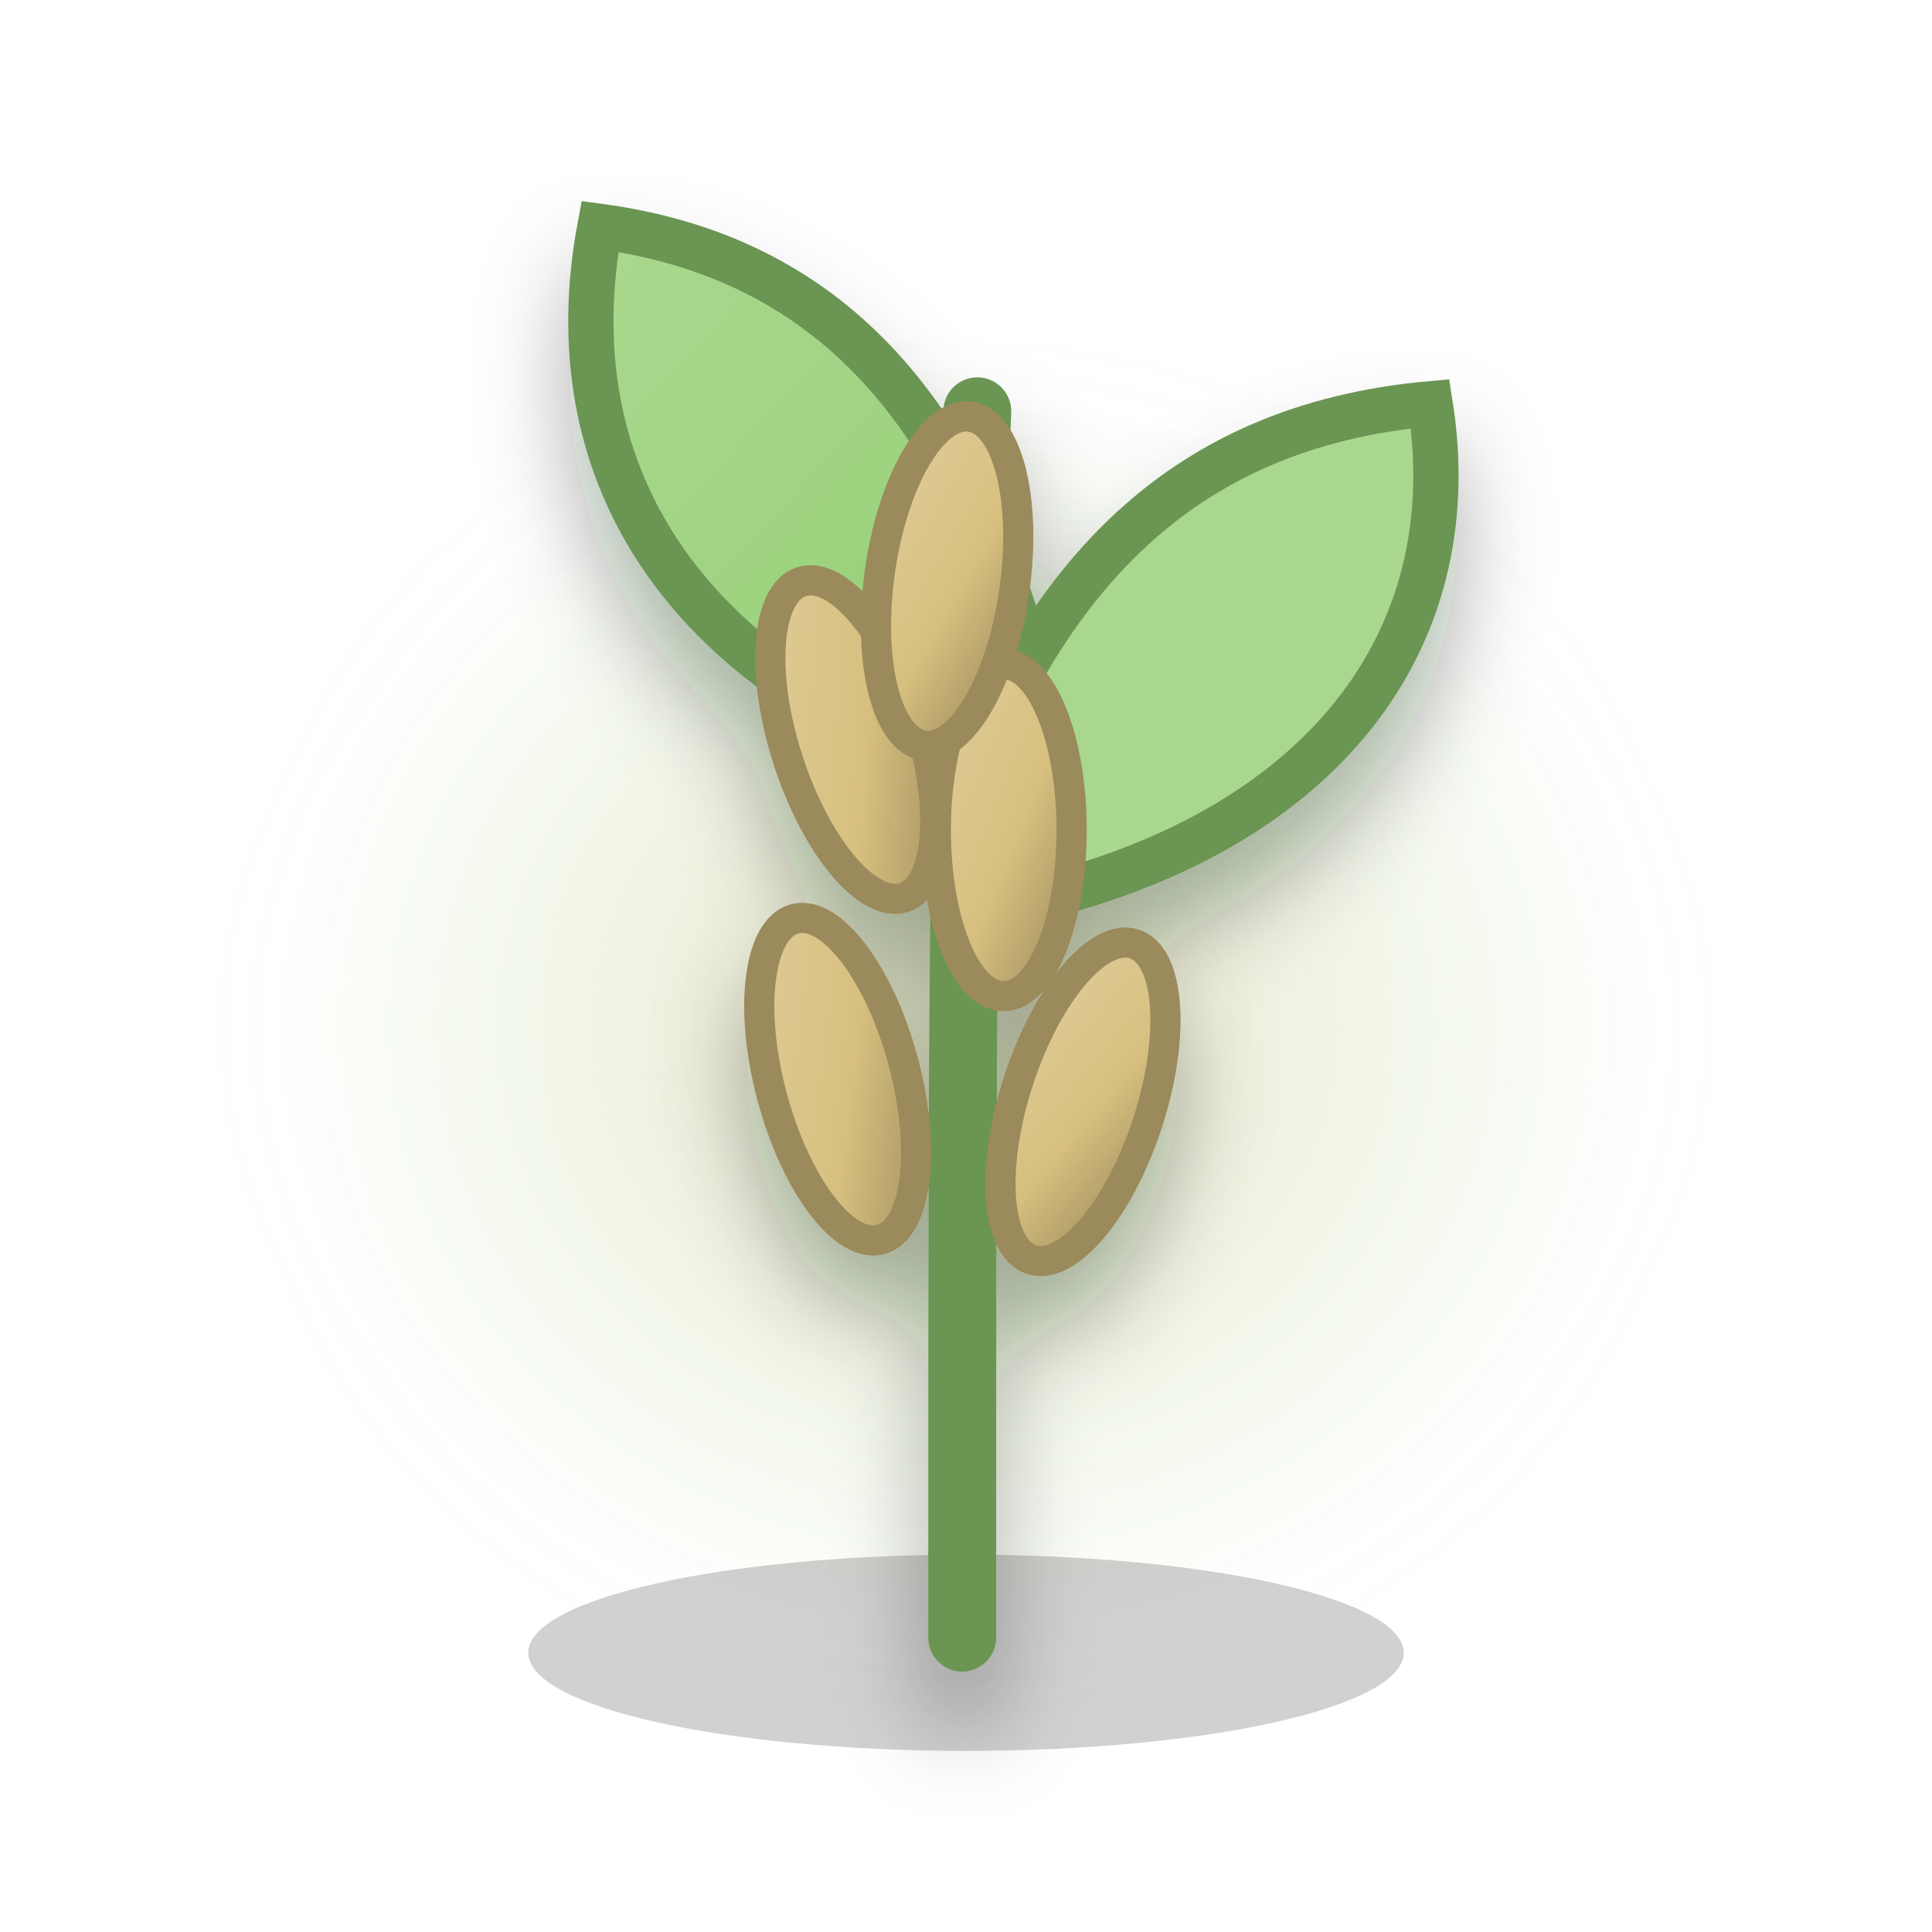
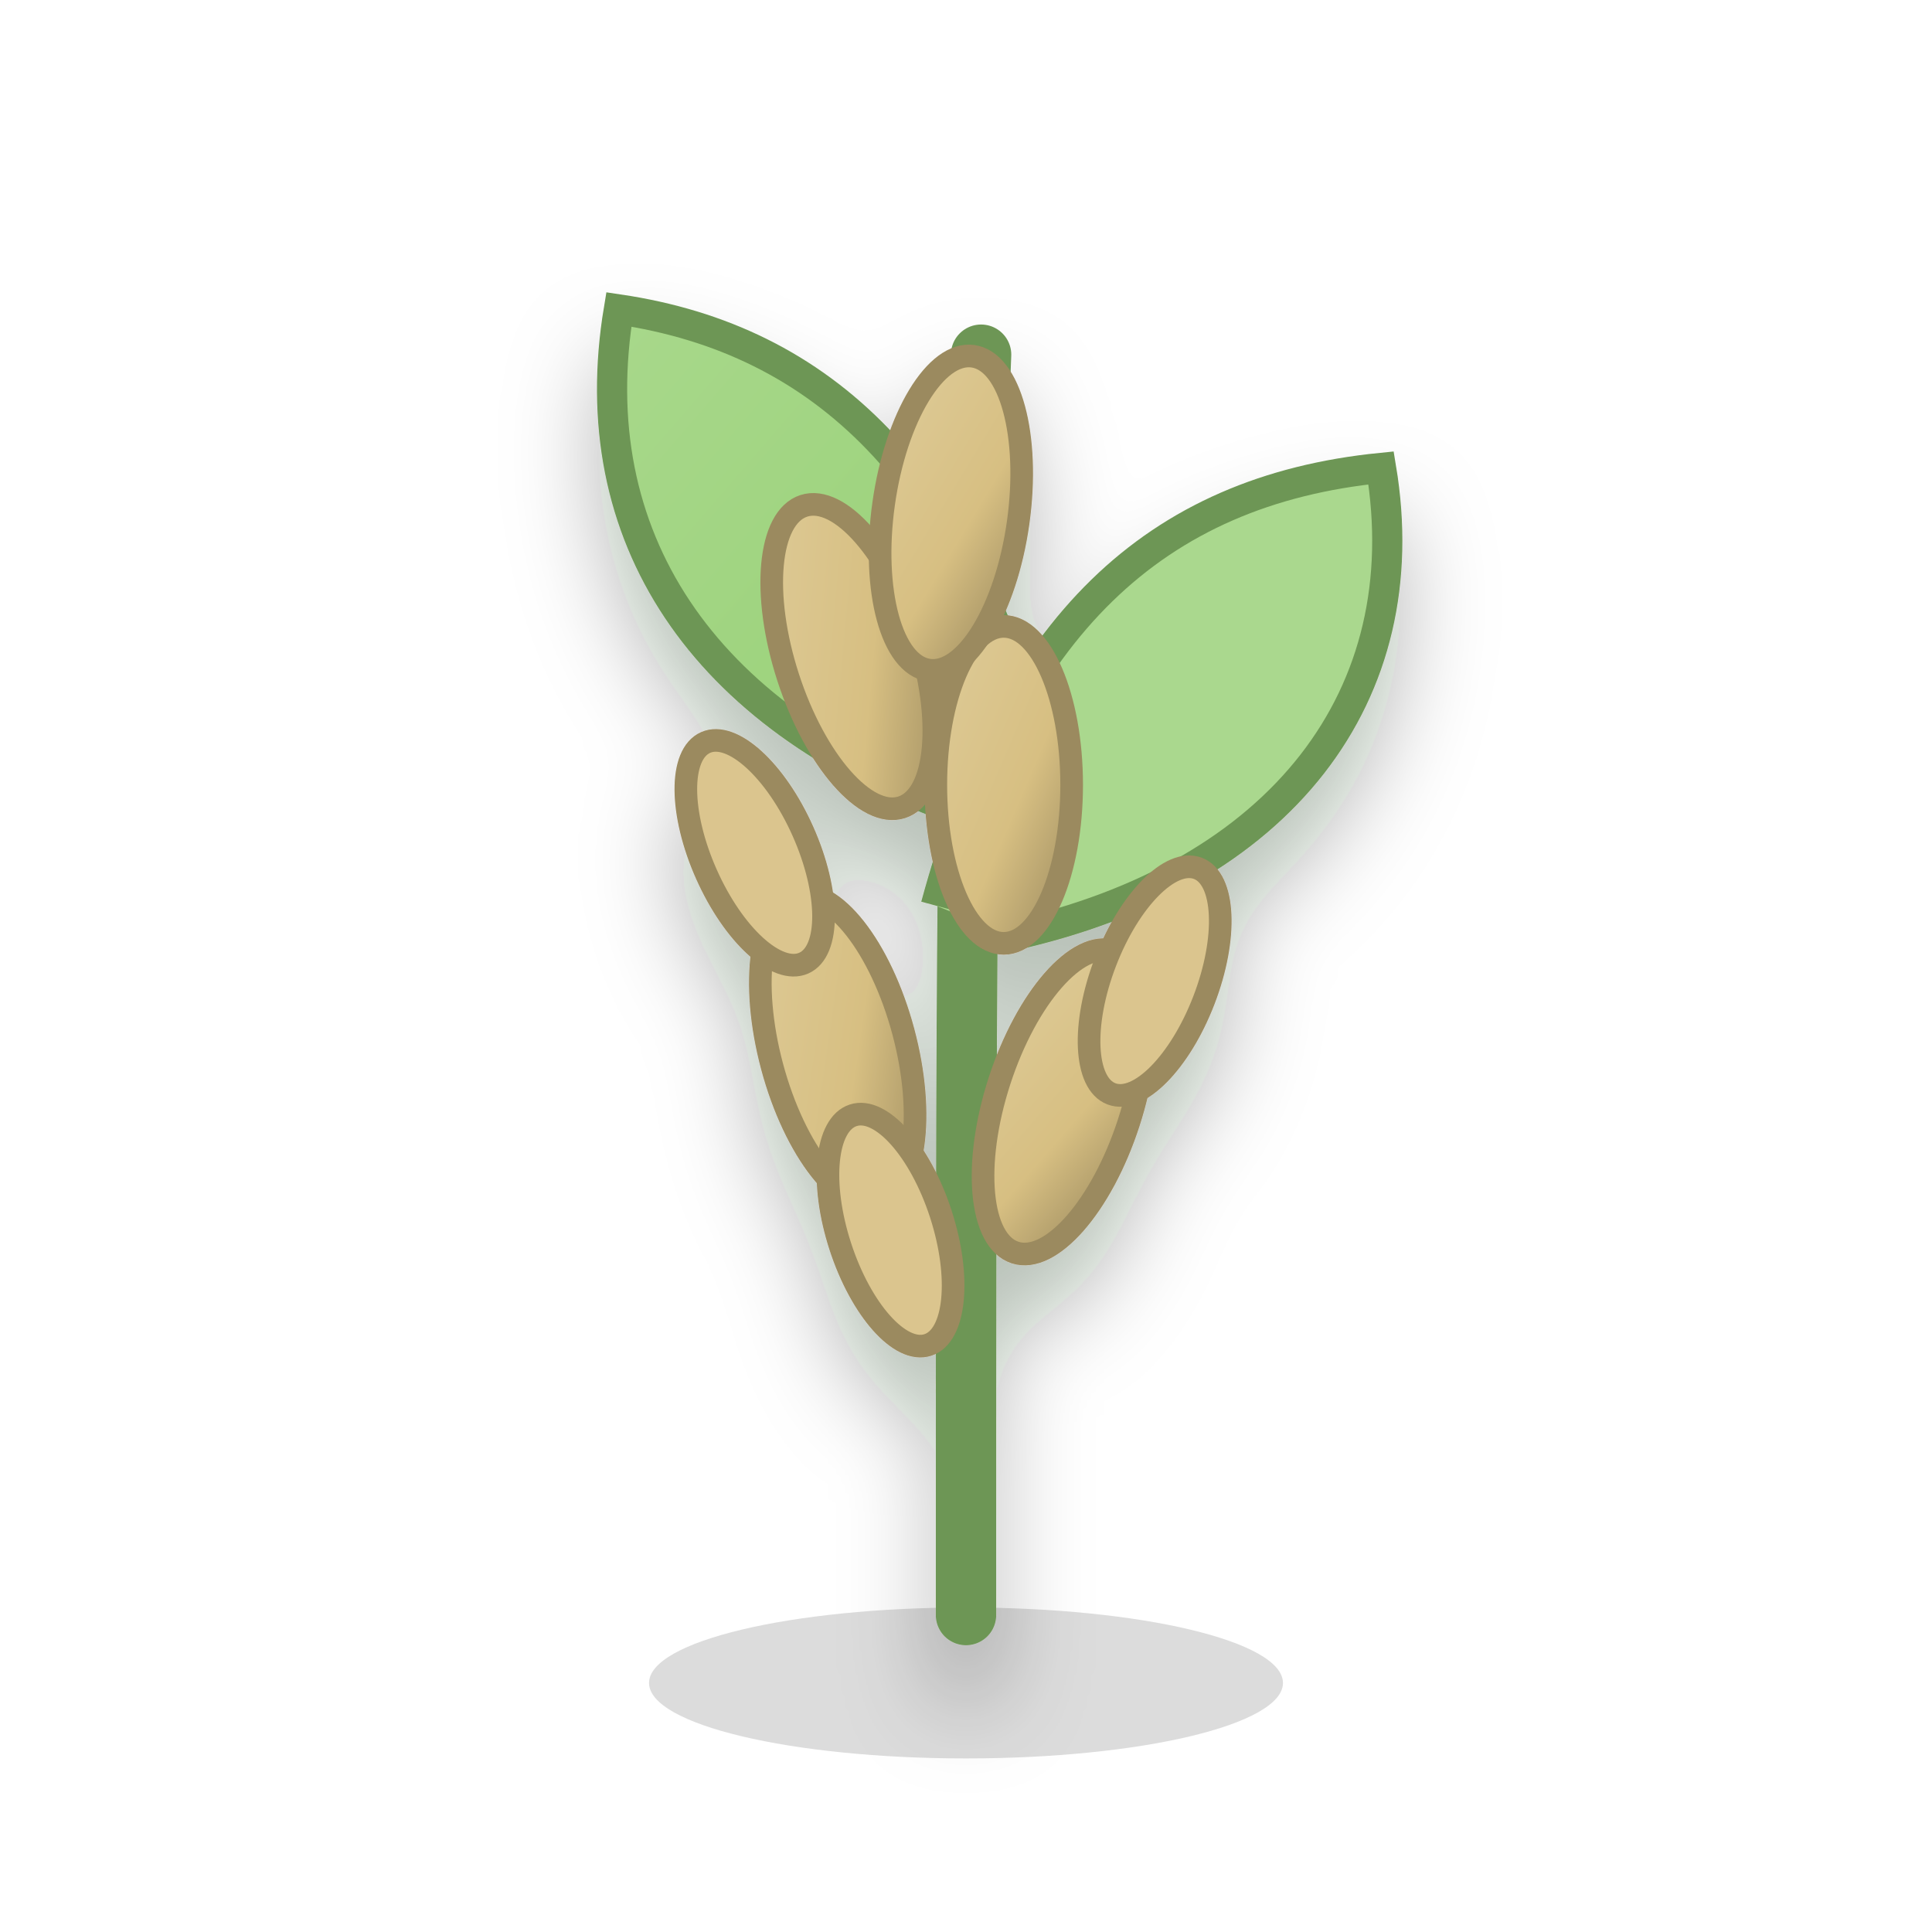
- <svg xmlns="http://www.w3.org/2000/svg" viewBox="0 0 512 512" role="img" aria-label="Aveia">
+ <svg xmlns="http://www.w3.org/2000/svg" viewBox="0 0 256 256" role="img" aria-label="Aveia">
  <defs>
-     <linearGradient id="aveia-body" x1="0" x2="1" y1="0" y2="1">
-       <stop offset="0" stop-color="#dfcd9b" />
-       <stop offset="0.55" stop-color="#d7c07f" />
-       <stop offset="1" stop-color="#9a8a5b" />
+     <linearGradient id="aveia-body" x1="0" y1="0" x2="1" y2="1">
+       <stop offset="0" stop-color="#decb98" />
+       <stop offset="0.58" stop-color="#d7bf82" />
+       <stop offset="1" stop-color="#9b8a5e" />
    </linearGradient>
-     <linearGradient id="aveia-accent" x1="0" x2="0.9" y1="0" y2="1">
-       <stop offset="0" stop-color="#aad88f" />
-       <stop offset="1" stop-color="#95cf74" />
+     <linearGradient id="aveia-accent" x1="0" y1="0" x2="1" y2="1">
+       <stop offset="0" stop-color="#a8d88b" />
+       <stop offset="1" stop-color="#97d075" />
    </linearGradient>
-     <radialGradient id="aveia-shine" cx="30%" cy="22%" r="70%">
-       <stop offset="0" stop-color="#ffffff" stop-opacity="0.92" />
-       <stop offset="0.42" stop-color="#ffffff" stop-opacity="0.24" />
-       <stop offset="1" stop-color="#ffffff" stop-opacity="0" />
+     <radialGradient id="aveia-shine" cx="32%" cy="26%" r="58%">
+       <stop offset="0" stop-color="#fff" stop-opacity="0.9" />
+       <stop offset="0.5" stop-color="#fff" stop-opacity="0.25" />
+       <stop offset="1" stop-color="#fff" stop-opacity="0" />
    </radialGradient>
-     <radialGradient id="aveia-glow" cx="50%" cy="50%" r="55%">
-       <stop offset="0" stop-color="#decb96" stop-opacity="0.48" />
-       <stop offset="1" stop-color="#9fd381" stop-opacity="0" />
-     </radialGradient>
-     <filter id="aveia-blur" x="-40%" y="-40%" width="180%" height="180%">
-       <feGaussianBlur stdDeviation="18" />
-     </filter>
-     <filter id="aveia-shadow" x="-25%" y="-25%" width="160%" height="170%">
-       <feDropShadow dx="0" dy="16" stdDeviation="12" flood-color="#05150d" flood-opacity="0.32" />
+     <filter id="aveia-shadow" x="-30%" y="-30%" width="160%" height="180%">
+       <feDropShadow dx="0" dy="8" stdDeviation="6" flood-color="#09120d" flood-opacity="0.28" />
    </filter>
  </defs>
-   <ellipse cx="256" cy="272" rx="168" ry="152" fill="url(#aveia-glow)" filter="url(#aveia-blur)" />
-   <ellipse cx="256" cy="438" rx="116" ry="26" fill="rgba(0,0,0,.18)" />
+   <ellipse cx="128" cy="223" rx="42" ry="10" fill="rgba(0,0,0,.14)" />
  <g filter="url(#aveia-shadow)">
-     <path d="M255 434c0-166 0-231 4-325" stroke="#6b9553" stroke-width="18" stroke-linecap="round" />
-     <path d="M251 202c-71-26-104-78-92-142 59 8 98 47 117 128" fill="url(#aveia-accent)" stroke="#6b9553" stroke-width="12" />
-     <path d="M271 239c79-18 118-69 108-132-66 6-107 46-131 126" fill="#a8d78d" stroke="#6b9553" stroke-width="12" />
-     <ellipse cx="226" cy="196" rx="18" ry="44" transform="rotate(-18 226 196)" fill="url(#aveia-body)" stroke="#9a8a5b" stroke-width="8" />
-     <ellipse cx="266" cy="220" rx="18" ry="44" transform="rotate(0 266 220)" fill="url(#aveia-body)" stroke="#9a8a5b" stroke-width="8" />
-     <ellipse cx="222" cy="286" rx="18" ry="44" transform="rotate(-15 222 286)" fill="url(#aveia-body)" stroke="#9a8a5b" stroke-width="8" />
-     <ellipse cx="287" cy="292" rx="18" ry="44" transform="rotate(18 287 292)" fill="url(#aveia-body)" stroke="#9a8a5b" stroke-width="8" />
-     <ellipse cx="251" cy="154" rx="18" ry="44" transform="rotate(8 251 154)" fill="url(#aveia-body)" stroke="#9a8a5b" stroke-width="8" />
+     <path d="M128 214c0-85 0-118 2-167" stroke="#6d9654" stroke-width="8" stroke-linecap="round" />
+     <path d="M126 107c-33-12-49-36-44-66 27 4 46 22 56 60" fill="url(#aveia-accent)" stroke="#6d9654" stroke-width="4" />
+     <path d="M134 124c36-8 54-32 49-62-30 3-49 21-59 58" fill="#aad88e" stroke="#6d9654" stroke-width="4" />
+     <ellipse cx="113" cy="87" rx="9" ry="21" transform="rotate(-18 113 87)" fill="url(#aveia-body)" stroke="#9b8a5e" stroke-width="3" />
+     <ellipse cx="133" cy="104" rx="9" ry="21" transform="rotate(0 133 104)" fill="url(#aveia-body)" stroke="#9b8a5e" stroke-width="3" />
+     <ellipse cx="111" cy="139" rx="9" ry="21" transform="rotate(-15 111 139)" fill="url(#aveia-body)" stroke="#9b8a5e" stroke-width="3" />
+     <ellipse cx="141" cy="146" rx="9" ry="21" transform="rotate(18 141 146)" fill="url(#aveia-body)" stroke="#9b8a5e" stroke-width="3" />
+     <ellipse cx="126" cy="68" rx="9" ry="21" transform="rotate(8 126 68)" fill="url(#aveia-body)" stroke="#9b8a5e" stroke-width="3" />
+     <ellipse cx="100" cy="113" rx="7" ry="16" transform="rotate(-24 100 113)" fill="#dbc58e" stroke="#9b8a5e" stroke-width="3" />
+     <ellipse cx="153" cy="130" rx="7" ry="16" transform="rotate(21 153 130)" fill="#dbc58e" stroke="#9b8a5e" stroke-width="3" />
+     <ellipse cx="118" cy="163" rx="7" ry="16" transform="rotate(-18 118 163)" fill="#dbc58e" stroke="#9b8a5e" stroke-width="3" />
  </g>
</svg>
